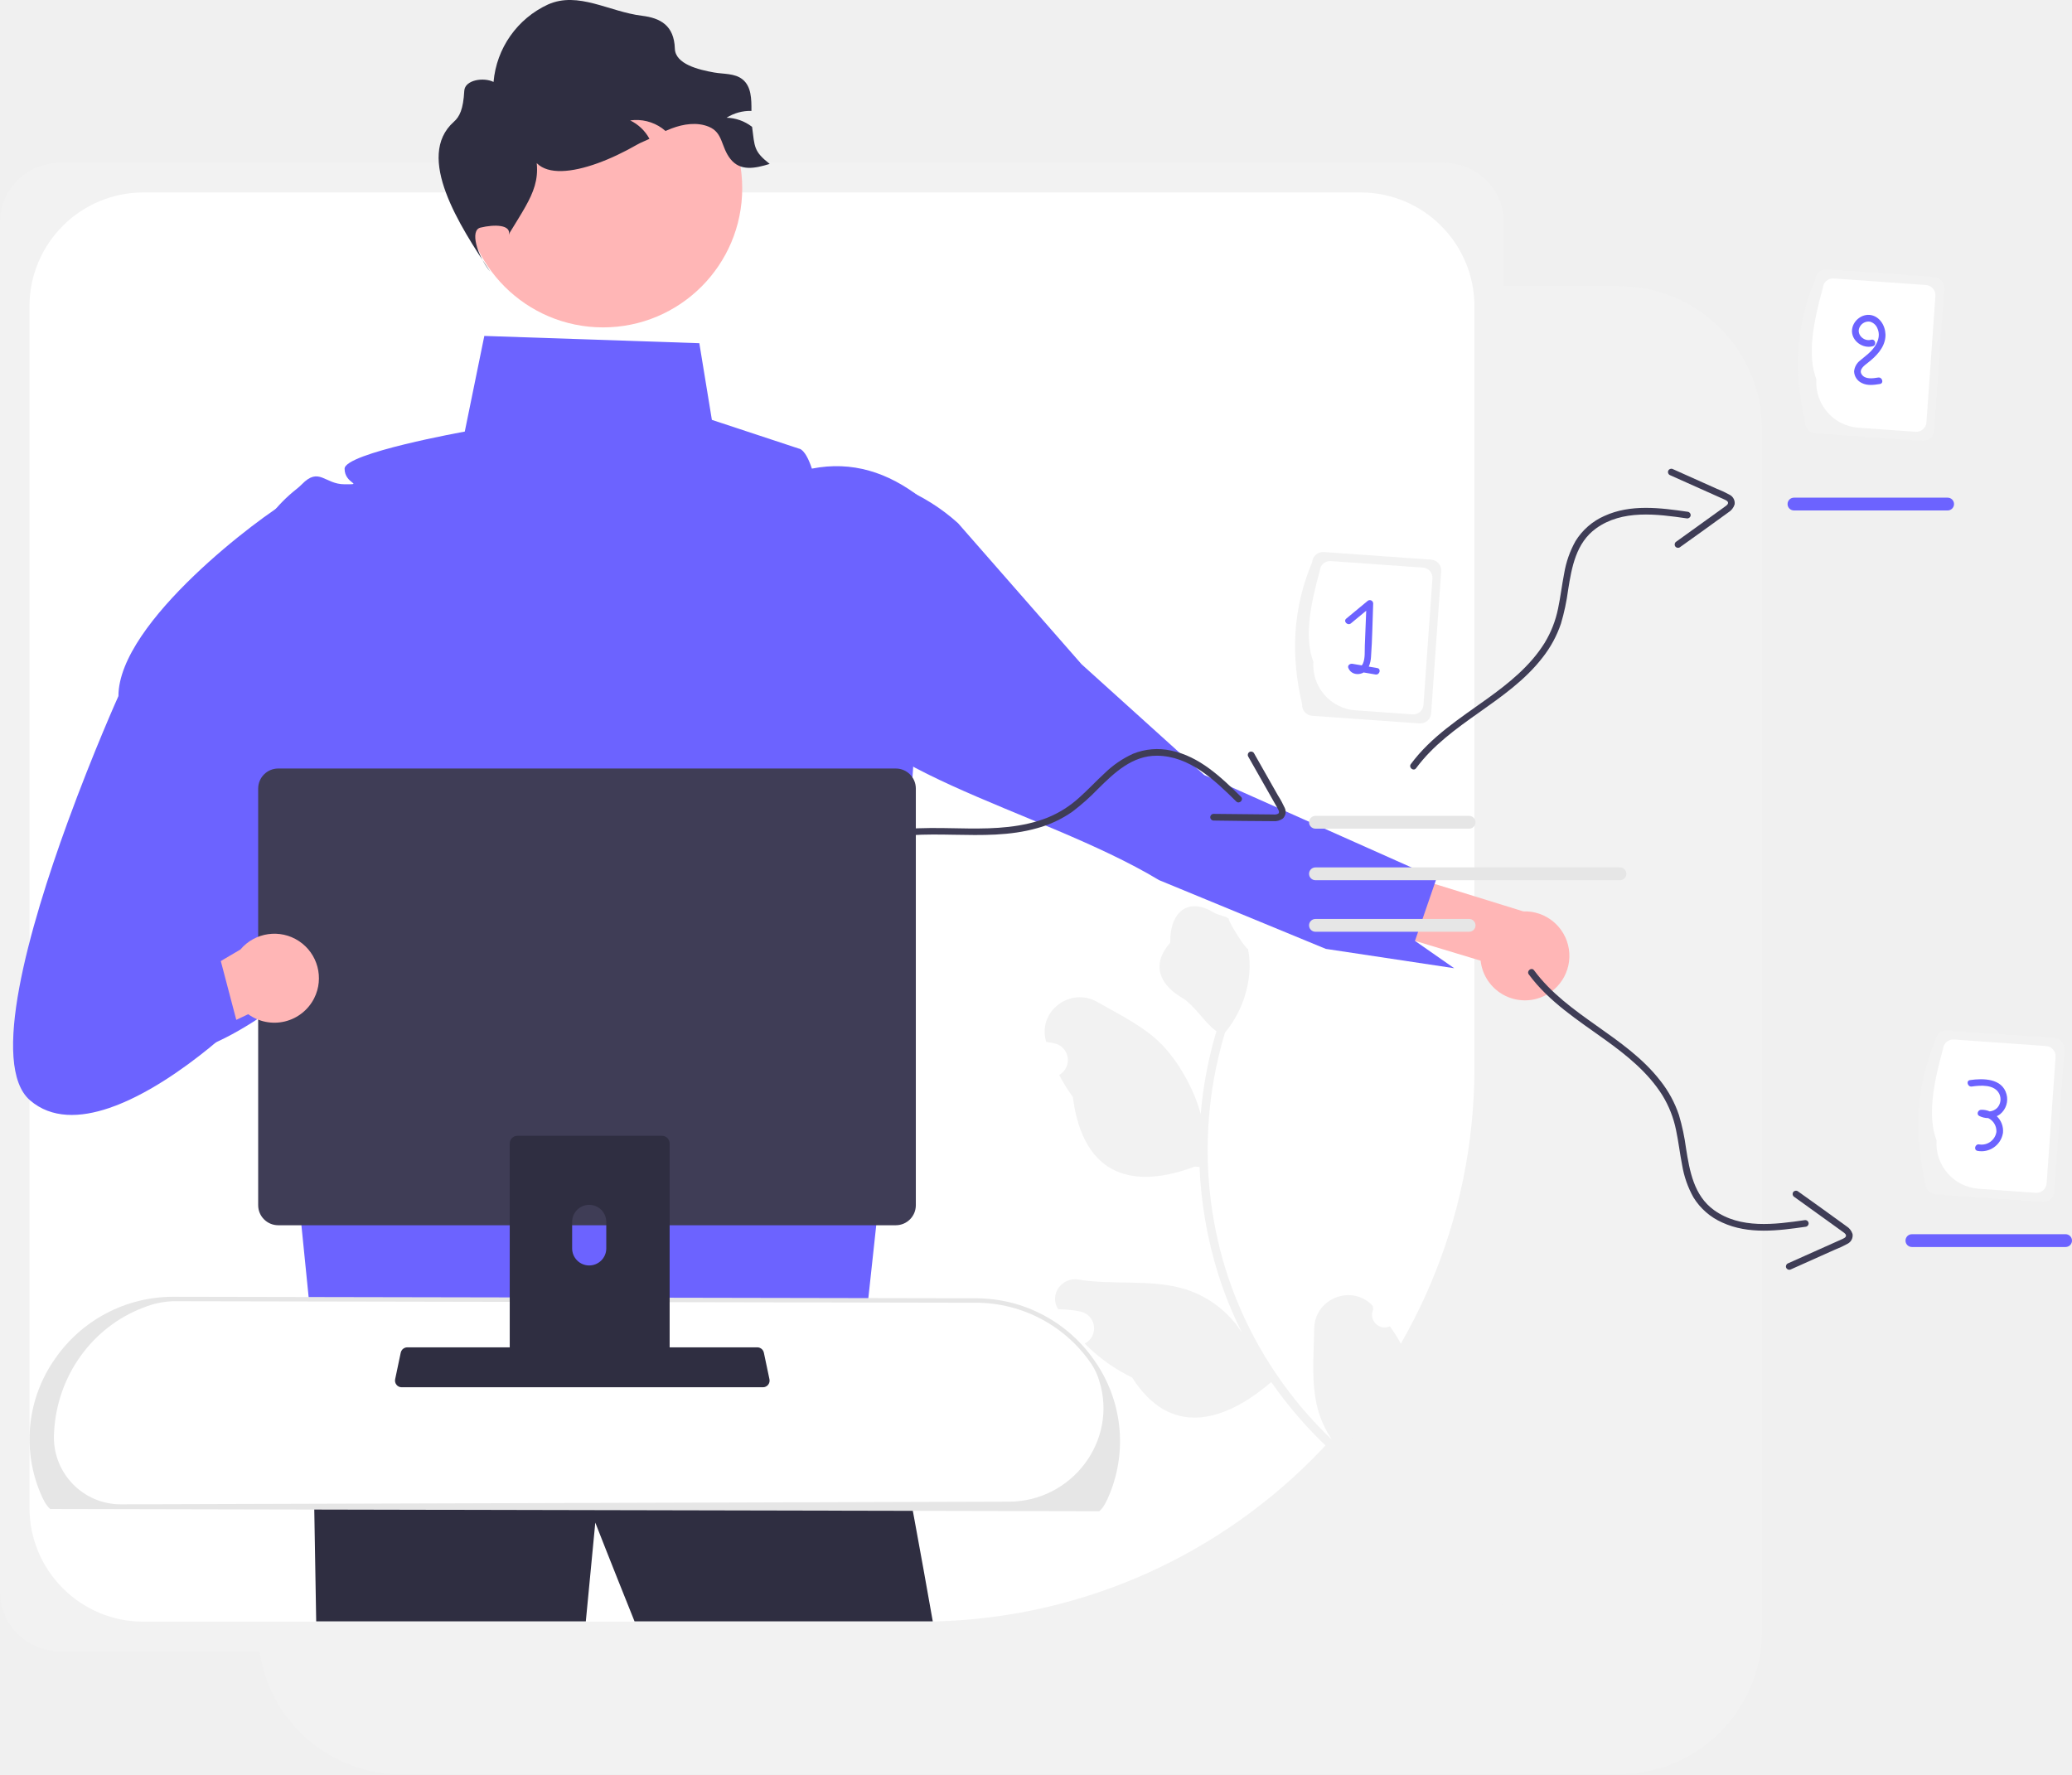
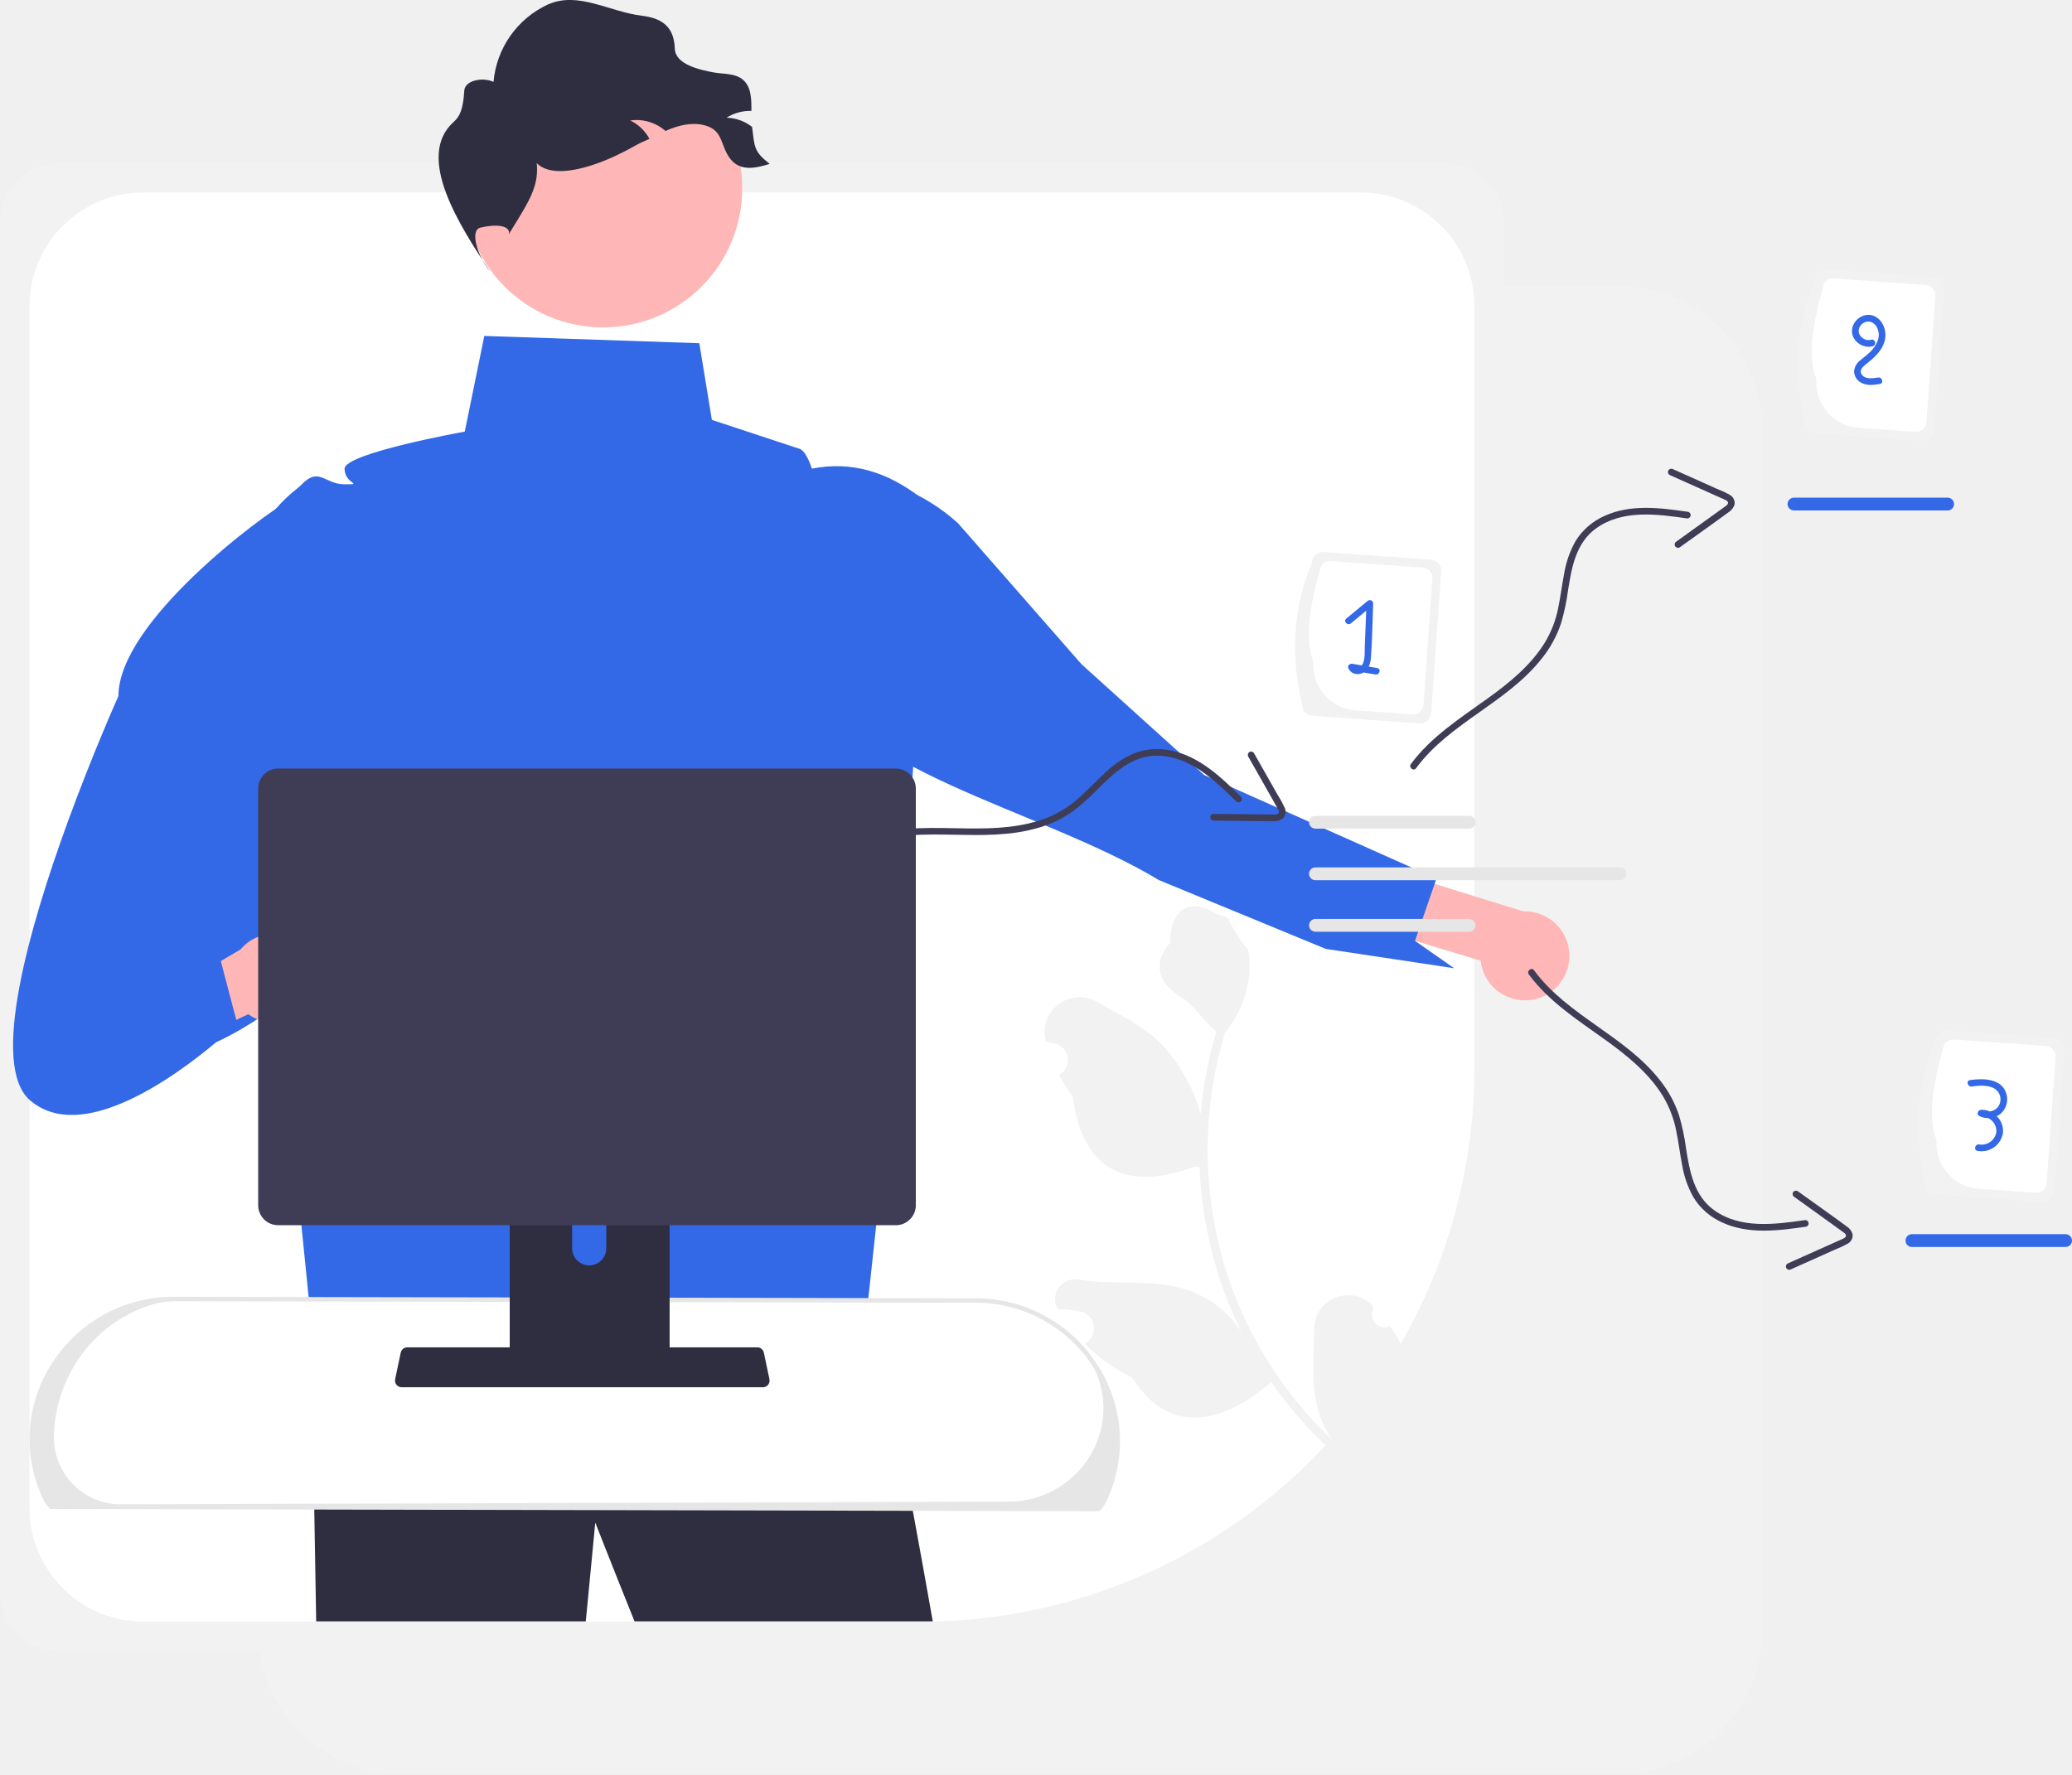
- <svg xmlns="http://www.w3.org/2000/svg" data-name="Layer 1" width="930.986" height="797.335" viewBox="0 0 930.986 797.335">
-   <path d="M861.776,179.892h-63.256v539.294A64.432,64.432,0,0,1,734.088,783.619H250.469v.617a64.432,64.432,0,0,0,64.432,64.432h546.875a64.432,64.432,0,0,0,64.432-64.432V244.325A64.432,64.432,0,0,0,861.776,179.892Z" transform="translate(-134.5071 -51.33254)" fill="#f2f2f2" />
-   <rect y="73.237" width="675.74" height="668.775" rx="26.744" fill="#f2f2f2" />
-   <path d="M198.94,137.82A51.182,51.182,0,0,0,147.758,189.002V728.913a51.182,51.182,0,0,0,51.182,51.182H547.969c137.534,0,249.027-111.493,249.027-249.027V189.002a51.182,51.182,0,0,0-51.182-51.182Z" transform="translate(-134.5071 -51.33254)" fill="#fff" />
-   <path d="M825.034,500.156a20.028,20.028,0,0,1-25.256-17.105L704.214,454.191l1.484-28.396L818.951,460.903a20,20,0,0,1,6.083,39.253Z" transform="translate(-134.5071 -51.33254)" fill="#ffb6b6" />
-   <path d="M503.287,353.679c-9.676-8.075,4.493-48.099.672-59.7q-.343-1.053-.652-2.113a6.776,6.776,0,0,1,.274-4.532l35.918-16.895a87.253,87.253,0,0,1,25.485,16.022l55.487,63.374,55.124,49.786,24.188,10.783,80.151,35.749-.831,2.396-.007.007-8.81,25.587-0.0.014,17.624,12.286-57.699-8.692-38.16-15.741L655.307,446.857C601.055,414.207,511.795,397.284,503.287,353.679Z" transform="translate(-134.5071 -51.33254)" fill="#6c63ff" />
-   <path d="M759.017,647.369a5.675,5.675,0,0,1-7.476-7.6c-.079-.581-.135-.998-.214-1.58q-.14-.144-.281-.287c-9.484-9.62-25.887-2.953-26.054,10.554-.148,11.989-1.456,24.462,1.562,35.866A45.082,45.082,0,0,0,733.056,698.42a180.744,180.744,0,0,1-43.188-63.565,174.451,174.451,0,0,1-6.235-18.468q-2.124-7.709-3.561-15.572a182.839,182.839,0,0,1,4.829-85.419,48.659,48.659,0,0,0,10.974-27.017,37.117,37.117,0,0,0-.64-10.671c-.866.486-8.982-12.426-8.634-13.557-2.049-1.423-4.716-1.47-6.864-2.8-10.684-6.611-19.564-1.15-19.432,13.599-8.485,9.63-5.02,18.574,4.938,24.521,6.335,3.783,9.859,10.925,15.84,15.297-.183.63-.386,1.251-.569,1.881a184.019,184.019,0,0,0-6.509,35.39c-3.017-11.63-10.45-24.12-17.457-31.283-7.981-8.163-18.89-13.359-28.98-19.137-12.119-6.941-26.838,4.107-23.091,17.56q.054.195.11.39,1.83.244,3.638.616a7.697,7.697,0,0,1,2.33,14.157l-.137.081a76.587,76.587,0,0,0,6.134,9.878c4.725,36.672,28.125,41.34,54.83,31.269.705.065,1.395.137,2.094.188a187.83,187.83,0,0,0,8.315,47.927,178.15,178.15,0,0,0,10.82,26.652l-.171-.297a47.075,47.075,0,0,0-25.029-19.253c-15.258-4.829-32.868-1.802-48.29-4.419-7.424-1.26-13.173,6.517-9.363,13.011q.091.156.183.311a51.712,51.712,0,0,1,6.421.437q1.83.244,3.638.616A7.697,7.697,0,0,1,622.331,654.901l-.137.081c-.099.057-.183.108-.282.165a76.654,76.654,0,0,0,21.301,15.249c16.998,26.854,41.176,20.359,62.473,2.019l.015-.006A187.772,187.772,0,0,0,731.109,701.897l41.827-16.763c-.036-.525-.094-1.059-.145-1.578a51.201,51.201,0,0,1-11.85,3.949c1.577-5.052,3.142-10.133,4.72-15.185a2.804,2.804,0,0,0,.105-.303c.793-2.58,1.607-5.151,2.4-7.73l-0-.003a74.995,74.995,0,0,0-9.146-16.916Z" transform="translate(-134.5071 -51.33254)" fill="#f2f2f2" />
-   <path d="M529.118,684.179l-.48-.6C527.258,674.699,529.118,684.179,529.118,684.179Z" transform="translate(-134.5071 -51.33254)" fill="#2f2e41" />
-   <path d="M553.618,779.969H419.62c-10.411-25.88-17.637-44.39-17.637-44.39s-1.755,18.13-4.259,44.39H276.581c-1.134-71.36-2.721-144.63-3.244-167.9l232.525,5.18,23.128,29.33c.079.49.158,1.03.256,1.64C530.184,654.179,542.773,718.149,553.618,779.969Z" transform="translate(-134.5071 -51.33254)" fill="#2f2e41" />
-   <path d="M551.587,278.075l-.022-.042a6.776,6.776,0,0,0-3.367-3.045c-14.712-11.415-30.821-16.619-48.899-13.06-2.96-8.96-5.72-8.96-5.72-8.96l-39.21-12.95-5.64-34.45-96.61-3.27-8.78,42.99s-54,9.68-54,16.68,9,7,0,7-11.41-8-19.2,0a25.425,25.425,0,0,1-2.11,1.9c-.09.08-.19.15-.28.23a66.713,66.713,0,0,0-25.15,58.95l16.61,165.23,17.73,176.31,242.64,10.1,16.25-150.03,16.529-249.623A6.834,6.834,0,0,0,551.587,278.075Z" transform="translate(-134.5071 -51.33254)" fill="#6c63ff" />
-   <path d="M153.275,721.164c1.385,3.485,2.783,6.039,4.194,7.302l470.58,1c1.41-1.263,2.808-3.816,4.194-7.302,16.459-41.407-14.59-86.307-59.148-86.392L212.448,635.088C167.95,635.003,136.839,679.814,153.275,721.164Z" transform="translate(-134.5071 -51.33254)" fill="#fff" />
-   <path d="M628.431,730.466l-.383-.001-470.961-1.001-.284-.254c-1.467-1.313-2.924-3.824-4.456-7.677h0a62.609,62.609,0,0,1,6.596-59.154,64.504,64.504,0,0,1,53.383-28.291h.124l360.648.685a64.75,64.75,0,0,1,53.523,28.494,62.848,62.848,0,0,1,6.552,59.267c-1.532,3.853-2.99,6.363-4.456,7.677Zm-439.521-3.094,399.013-1.209c28.165-.085,48.883-27.273,40.537-54.173a28.739,28.739,0,0,0-3.496-7.601A62.753,62.753,0,0,0,573.093,636.773l-360.648-.685h-.12a38.664,38.664,0,0,0-13.337,2.851c-23.296,8.815-38.873,30.974-40.169,55.847q-.025.475-.049.951a30.086,30.086,0,0,0,28.497,31.595q.821.042,1.642.04Z" transform="translate(-134.5071 -51.33254)" fill="#e6e6e6" />
-   <path d="M719.568,367.792c-5.154-21.646-4.294-42.966,4.531-63.854a4.892,4.892,0,0,1,5.221-4.529l48.224,3.422a4.892,4.892,0,0,1,4.529,5.221l-4.531,63.854a4.892,4.892,0,0,1-5.221,4.529l-48.224-3.422A4.892,4.892,0,0,1,719.568,367.792Z" transform="translate(-134.5071 -51.33254)" fill="#f2f2f2" />
-   <path d="M724.636,348.768c-4.125-10.667-1.487-25.337,2.913-41.051a4.582,4.582,0,0,1,4.889-4.241l41.444,2.941a4.582,4.582,0,0,1,4.242,4.889L774.092,368.127a4.582,4.582,0,0,1-4.889,4.241l-25.674-1.822A20.41,20.41,0,0,1,724.636,348.768Z" transform="translate(-134.5071 -51.33254)" fill="#fff" />
-   <path d="M753.329,351.552q-1.899-.326-3.798-.653a12.753,12.753,0,0,0,.994-4.338c.599-7.992.66-16.06.979-24.068a1.519,1.519,0,0,0-2.561-1.061q-4.769,3.95-9.538,7.9c-1.488,1.233.644,3.345,2.121,2.121q3.423-2.835,6.846-5.67-.314,7.871-.628,15.741c-.1,2.518.206,5.576-.825,7.944a3.827,3.827,0,0,1-.547.887q-2.102-.361-4.205-.722c-1.008-.173-2.289.668-1.845,1.845.965,2.559,3.809,3.368,6.247,2.381a5.076,5.076,0,0,0,.622-.333l5.339.917C754.42,354.769,755.231,351.879,753.329,351.552Z" transform="translate(-134.5071 -51.33254)" fill="#6c63ff" />
-   <path d="M999.568,582.792c-5.154-21.646-4.294-42.966,4.531-63.854a4.892,4.892,0,0,1,5.221-4.529l48.224,3.422a4.892,4.892,0,0,1,4.529,5.221l-4.531,63.854a4.892,4.892,0,0,1-5.221,4.529l-48.224-3.422A4.892,4.892,0,0,1,999.568,582.792Z" transform="translate(-134.5071 -51.33254)" fill="#f2f2f2" />
-   <path d="M1004.636,563.768c-4.125-10.667-1.487-25.337,2.913-41.051a4.582,4.582,0,0,1,4.889-4.241l41.444,2.941a4.582,4.582,0,0,1,4.242,4.889L1054.092,583.127a4.582,4.582,0,0,1-4.889,4.241l-25.674-1.822A20.41,20.41,0,0,1,1004.636,563.768Z" transform="translate(-134.5071 -51.33254)" fill="#fff" />
-   <path d="M1031.691,552.935a8.447,8.447,0,0,0,1.555-.943,8.607,8.607,0,0,0,2.815-8.952c-1.945-7.144-10.49-7.188-16.39-6.328-1.903.277-1.094,3.168.798,2.893,3.976-.579,10.218-1.048,12.354,3.295a5.706,5.706,0,0,1-.913,6.285,5.554,5.554,0,0,1-3.376,1.605,8.923,8.923,0,0,0-3.928-.733c-1.39.066-2.165,2.087-.757,2.795a9.012,9.012,0,0,0,4.01.945,6.5,6.5,0,0,1,3.667,6.198,6.723,6.723,0,0,1-7.655,5.639l-.037-.006c-1.885-.379-2.692,2.512-.798,2.893a9.75,9.75,0,0,0,11.387-7.776q.039-.206.069-.414A9.111,9.111,0,0,0,1031.691,552.935Z" transform="translate(-134.5071 -51.33254)" fill="#6c63ff" />
-   <path d="M945.568,240.792c-5.154-21.646-4.294-42.966,4.531-63.854a4.892,4.892,0,0,1,5.221-4.529l48.224,3.422a4.892,4.892,0,0,1,4.529,5.221l-4.531,63.854a4.892,4.892,0,0,1-5.221,4.529L950.097,246.013A4.892,4.892,0,0,1,945.568,240.792Z" transform="translate(-134.5071 -51.33254)" fill="#f2f2f2" />
-   <path d="M950.636,221.768c-4.125-10.667-1.487-25.337,2.913-41.051A4.582,4.582,0,0,1,958.438,176.476l41.444,2.941a4.582,4.582,0,0,1,4.242,4.889l-4.032,56.821a4.582,4.582,0,0,1-4.889,4.241l-25.674-1.822A20.41,20.41,0,0,1,950.636,221.768Z" transform="translate(-134.5071 -51.33254)" fill="#fff" />
-   <path d="M976.122,193.174c-4.248-1.474-8.973,1.885-9.455,6.242-.546,4.937,4.764,8.835,9.362,7.493,1.85-.54,1.063-3.436-.797-2.893-3.37.984-6.965-2.655-5.028-5.909a4.431,4.431,0,0,1,4.527-2.215,5.018,5.018,0,0,1,3.344,3.035c1.653,3.726-.312,7.51-2.916,10.218-1.485,1.545-3.228,2.745-4.829,4.153a6.983,6.983,0,0,0-2.746,4.954,5.997,5.997,0,0,0,3.412,5.182c2.558,1.315,5.467.897,8.188.459,1.901-.306,1.094-3.197-.798-2.893-2.38.383-5.943.963-7.451-1.518-1.291-2.125,1.369-3.991,2.819-5.121,3.643-2.841,7.328-6.51,7.875-11.34C982.077,199.064,980.066,194.543,976.122,193.174Z" transform="translate(-134.5071 -51.33254)" fill="#6c63ff" />
-   <path d="M244.303,485.463l23.76,10.7c-11.17,9.06-28.18,21.25-44.84,26.89l-26.47-18.05c-9.86-38.02-3.82-77.2,8.03-110.33a249.437,249.437,0,0,1,25.94-52.36,66.724,66.724,0,0,1,25.15-58.95c.1-.08.19-.15.28-.23a87.297,87.297,0,0,1,29.92,60.63l.53,8.76,1.06,17.26,2.69,44.08-31.9,49.6Z" transform="translate(-134.5071 -51.33254)" fill="#6c63ff" />
-   <path d="M312.659,673.646a2.948,2.948,0,0,0,2.32,1.11h162.34a2.987,2.987,0,0,0,2.92-3.6l-2.52-11.97a2.993,2.993,0,0,0-1.86-2.17,2.894,2.894,0,0,0-1.06-.2h-157.31a2.894,2.894,0,0,0-1.06.2,2.992,2.992,0,0,0-1.86,2.17l-2.52,11.97A2.985,2.985,0,0,0,312.659,673.646Z" transform="translate(-134.5071 -51.33254)" fill="#2f2e41" />
-   <path d="M250.509,405.686v187.26a9.007,9.007,0,0,0,9,9h277.5a9.007,9.007,0,0,0,9-9v-187.26a9.011,9.011,0,0,0-9-8.99h-277.5A9.012,9.012,0,0,0,250.509,405.686Z" transform="translate(-134.5071 -51.33254)" fill="#3f3d56" />
-   <path d="M363.539,565.206v102.56h71.85v-102.56a3.448,3.448,0,0,0-2.43-3.3,3.176,3.176,0,0,0-1.03-.16h-64.92a3.463,3.463,0,0,0-3.47,3.456v.003Zm28.04,35.24a7.67,7.67,0,0,1,15.34,0v11.9a7.67,7.67,0,0,1-15.34,0Z" transform="translate(-134.5071 -51.33254)" fill="#2f2e41" />
-   <circle cx="270.966" cy="84.6" r="62.527" fill="#ffb6b6" />
-   <path d="M480.338,124.994c-6.741,2.093-13.24,3.327-17.624-2.203s-3.238-11.852-9.759-14.518c-5.265-2.159-11.345-1.234-16.654.771-.947.352-1.873.749-2.776,1.145-.507-.441-1.013-.859-1.564-1.256a19.867,19.867,0,0,0-14.297-3.481,19.494,19.494,0,0,1,8.658,8.261c-1.806.903-3.747,1.578-5.485,2.577-23.879,13.729-50.434,19.258-48.267-3.657,7.226,19.034,1.608,25.819-8.988,43.2l-.419,1.013c1.057-4.56-6.377-4.776-12.799-3.216-4.743,1.152-1.674,12.21,4.406,19.827-13.592-20.466-33.95-51.712-16.346-67.389,2.596-2.312,4.226-5.574,4.692-13.923.277-4.95,8.702-6.19,13.152-3.987a42.354,42.354,0,0,1,24.453-34.807c13.614-6.058,27.46,3.261,42.253,5.067,8.208,1.002,14.432,4.308,14.76,14.782.218,6.975,10.729,9.473,17.602,10.706,4.362.771,9.274.308,12.755,3.062,4.031,3.194,4.075,8.812,4.053,14.209a19.845,19.845,0,0,0-11.169,3.062,19.418,19.418,0,0,1,11.279,3.965,1.209,1.209,0,0,1,.176.132C473.619,117.416,473.134,119.333,480.338,124.994Z" transform="translate(-134.5071 -51.33254)" fill="#2f2e41" />
-   <path d="M525.433,429.873c24.432-7.592,50.588.618,75.154-6.39a50.944,50.944,0,0,0,15.789-7.415,98.114,98.114,0,0,0,11.492-10.227c7.39-7.309,15.415-14.984,26.518-14.899,14.62.111,25.846,10.972,35.592,20.562,1.377,1.355,3.5-.764,2.121-2.121-8.955-8.812-18.63-18.108-31.376-20.739a28.955,28.955,0,0,0-17.116,1.422,44.685,44.685,0,0,0-12.719,8.697c-3.925,3.6-7.546,7.519-11.524,11.062a47.972,47.972,0,0,1-14.136,8.922c-11.262,4.484-23.615,5.025-35.593,4.895-15.036-.164-30.431-1.188-44.998,3.339-1.838.571-1.053,3.468.798,2.893Z" transform="translate(-134.5071 -51.33254)" fill="#3f3d56" />
-   <path d="M695.335,391.285,702.845,404.525l3.634,6.406c.646,1.138,1.309,2.269,1.938,3.417.386.705,1.23,1.977.424,2.645a3.913,3.913,0,0,1-2.283.356c-1.324.003-2.649-.027-3.972-.04l-7.448-.075-15.393-.156a1.501,1.501,0,0,0,0,3c8.936.091,17.878.279,26.814.272a6.412,6.412,0,0,0,4.385-1.2,4.172,4.172,0,0,0,.795-4.809,45.679,45.679,0,0,0-3.033-5.564l-3.271-5.766-7.511-13.24a1.501,1.501,0,0,0-2.59,1.514Z" transform="translate(-134.5071 -51.33254)" fill="#3f3d56" />
-   <path d="M794.604,423.727h-69.031a2.876,2.876,0,1,1-.017-5.753q.009,0,.017,0h69.031a2.876,2.876,0,1,1,.017,5.753Q794.613,423.727,794.604,423.727Z" transform="translate(-134.5071 -51.33254)" fill="#e6e6e6" />
-   <path d="M794.604,470.055h-69.031a2.876,2.876,0,1,1-.017-5.753q.009,0,.017,0h69.031a2.876,2.876,0,1,1,.017,5.753Q794.613,470.055,794.604,470.055Z" transform="translate(-134.5071 -51.33254)" fill="#e6e6e6" />
-   <path d="M862.369,446.891h-136.796a2.876,2.876,0,1,1-.017-5.753q.009,0,.017,0h136.796a2.876,2.876,0,1,1,.017,5.753Q862.378,446.891,862.369,446.891Z" transform="translate(-134.5071 -51.33254)" fill="#e6e6e6" />
-   <path d="M770.782,396.562c15.187-20.589,41.124-29.467,56.766-49.665a50.945,50.945,0,0,0,8.328-15.327,98.125,98.125,0,0,0,3.201-15.047c1.625-10.266,3.544-21.203,12.54-27.712,11.846-8.57,27.323-6.47,40.855-4.516a1.501,1.501,0,0,0,.453-2.966c-12.434-1.795-25.736-3.555-37.564,1.876A28.954,28.954,0,0,0,842.412,294.491a44.684,44.684,0,0,0-5.096,14.541c-1.03,5.225-1.625,10.528-2.732,15.739a47.973,47.973,0,0,1-6.104,15.562c-6.417,10.284-16.05,18.037-25.778,25.027-12.212,8.775-25.221,17.069-34.277,29.344-1.142,1.549,1.206,3.418,2.356,1.858Z" transform="translate(-134.5071 -51.33254)" fill="#3f3d56" />
-   <path d="M884.812,264.833l13.894,6.218,6.723,3.009c1.195.535,2.399,1.052,3.585,1.605.729.339,2.162.864,1.909,1.88-.173.692-1.099,1.249-1.628,1.639-1.065.786-2.15,1.547-3.224,2.321l-6.046,4.351-12.495,8.992a1.501,1.501,0,0,0,1.777,2.417c7.253-5.22,14.569-10.365,21.765-15.664a6.412,6.412,0,0,0,2.823-3.564A4.172,4.172,0,0,0,911.686,273.691a45.683,45.683,0,0,0-5.74-2.686l-6.05-2.708-13.894-6.218a1.501,1.501,0,0,0-1.19,2.754Z" transform="translate(-134.5071 -51.33254)" fill="#3f3d56" />
-   <path d="M1009.604,280.727h-69.031a2.876,2.876,0,1,1-.017-5.753q.009,0,.017,0h69.031a2.876,2.876,0,1,1,.017,5.753Q1009.613,280.727,1009.604,280.727Z" transform="translate(-134.5071 -51.33254)" fill="#6c63ff" />
-   <path d="M823.782,487.375c15.187,20.589,41.124,29.467,56.766,49.665a50.944,50.944,0,0,1,8.328,15.327,98.125,98.125,0,0,1,3.201,15.047c1.625,10.266,3.544,21.203,12.54,27.712,11.846,8.57,27.323,6.47,40.855,4.516a1.501,1.501,0,0,1,.453,2.966c-12.434,1.795-25.736,3.555-37.564-1.876a28.954,28.954,0,0,1-12.948-11.284,44.684,44.684,0,0,1-5.096-14.541c-1.03-5.225-1.625-10.528-2.732-15.739a47.973,47.973,0,0,0-6.104-15.562c-6.417-10.284-16.05-18.037-25.778-25.027-12.212-8.775-25.221-17.069-34.277-29.344-1.142-1.549,1.206-3.418,2.356-1.858Z" transform="translate(-134.5071 -51.33254)" fill="#3f3d56" />
-   <path d="M937.812,619.104l13.894-6.218,6.723-3.009c1.195-.535,2.399-1.052,3.585-1.605.729-.339,2.162-.864,1.909-1.88-.173-.692-1.099-1.249-1.628-1.639-1.065-.786-2.15-1.547-3.224-2.321l-6.046-4.351L940.53,589.089a1.501,1.501,0,0,1,1.777-2.417c7.253,5.22,14.569,10.365,21.765,15.664a6.412,6.412,0,0,1,2.823,3.564,4.172,4.172,0,0,1-2.208,4.346,45.683,45.683,0,0,1-5.74,2.686l-6.05,2.708-13.894,6.218a1.501,1.501,0,0,1-1.19-2.754Z" transform="translate(-134.5071 -51.33254)" fill="#3f3d56" />
-   <path d="M1062.604,611.727h-69.031a2.876,2.876,0,0,1-.026-5.753c.009-0.0.017-0.0.026,0h69.031a2.876,2.876,0,0,1,.026,5.753C1062.621,611.727,1062.612,611.727,1062.604,611.727Z" transform="translate(-134.5071 -51.33254)" fill="#6c63ff" />
-   <path d="M275.674,499.923a20.028,20.028,0,0,1-29.645,7.185l-71.895,34.214-4.818-20.151L242.534,478.024a20,20,0,0,1,33.14,21.899Z" transform="translate(-134.5071 -51.33254)" fill="#ffb6b6" />
-   <path d="M247.97,396l-50.59,103.37,21.38-9.69,14.88-6.75,7.46,28.34s-4.94,4.8-12.73,11.11c-11.17,9.06-28.18,21.25-44.84,26.89-13.04,4.42-25.85,4.83-35.47-3.41-18.26-15.64-.41-77.75,16.84-125.04,11.55-31.67,22.82-56.68,22.82-56.68,0-33.4,64.819-81.427,76.849-87.997h0c6.87-3.74,8.77,1.707,8.77,1.707l-37.698,55.19,11.27,45.7,3.19,12.91Z" transform="translate(-134.5071 -51.33254)" fill="#6c63ff" />
+ <svg xmlns="http://www.w3.org/2000/svg" id="Layer_1" data-name="Layer 1" viewBox="0 0 930.99 797.33">
+   <defs>
+     <style>
+       .cls-1 {
+         fill: #f2f2f2;
+       }
+ 
+       .cls-2 {
+         fill: #e6e6e6;
+       }
+ 
+       .cls-3 {
+         fill: #fff;
+       }
+ 
+       .cls-4 {
+         fill: #ffb6b6;
+       }
+ 
+       .cls-5 {
+         fill: #3369e7;
+       }
+ 
+       .cls-6 {
+         fill: #3f3d56;
+       }
+ 
+       .cls-7 {
+         fill: #2f2e41;
+       }
+     </style>
+   </defs>
+   <path class="cls-1" d="M727.27,128.56h-63.26V667.85c0,35.58-28.85,64.43-64.43,64.43H115.96v.62c0,35.58,28.85,64.43,64.43,64.43H727.27c35.58,0,64.43-28.85,64.43-64.43h0V192.99c0-35.58-28.85-64.43-64.43-64.43Z" />
+   <rect class="cls-1" y="73.24" width="675.74" height="668.78" rx="26.74" ry="26.74" />
+   <path class="cls-3" d="M64.43,86.49c-28.27,0-51.18,22.91-51.18,51.18h0V677.58c0,28.27,22.91,51.18,51.18,51.18H413.46c137.53,0,249.03-111.49,249.03-249.03V137.67c0-28.27-22.91-51.18-51.18-51.18H64.43Z" />
+   <path class="cls-4" d="M690.53,448.82c-10.66,2.95-21.7-3.29-24.65-13.95-.29-1.03-.49-2.09-.61-3.15l-95.56-28.86,1.48-28.4,113.25,35.11c11.04-.39,20.31,8.24,20.7,19.28,.33,9.24-5.71,17.5-14.62,19.98h0Z" />
+   <path class="cls-5" d="M368.78,302.35c-9.68-8.08,4.49-48.1,.67-59.7-.23-.7-.45-1.41-.65-2.11-.43-1.5-.34-3.1,.27-4.53l35.92-16.89c9.36,3.82,17.98,9.25,25.48,16.02l55.49,63.37,55.12,49.79,24.19,10.78,80.15,35.75-.83,2.4h0s-8.81,25.59-8.81,25.59h0s17.62,12.3,17.62,12.3l-57.7-8.69-38.16-15.74-36.74-15.15c-54.25-32.65-143.51-49.57-152.02-93.18Z" />
+   <path class="cls-1" d="M624.51,596.04c-2.85,1.3-6.22,.04-7.52-2.81-.69-1.52-.68-3.27,.04-4.79-.08-.58-.14-1-.21-1.58-.09-.1-.19-.19-.28-.29-9.48-9.62-25.89-2.95-26.05,10.55-.15,11.99-1.46,24.46,1.56,35.87,1.34,5.04,3.54,9.81,6.5,14.1-18.79-17.85-33.51-39.53-43.19-63.57-2.42-6.03-4.5-12.2-6.24-18.47-1.42-5.14-2.6-10.33-3.56-15.57-5.17-28.45-3.51-57.73,4.83-85.42,6.33-7.67,10.16-17.1,10.97-27.02,.3-3.57,.09-7.16-.64-10.67-.87,.49-8.98-12.43-8.63-13.56-2.05-1.42-4.72-1.47-6.86-2.8-10.68-6.61-19.56-1.15-19.43,13.6-8.48,9.63-5.02,18.57,4.94,24.52,6.34,3.78,9.86,10.93,15.84,15.3-.18,.63-.39,1.25-.57,1.88-3.32,11.56-5.5,23.41-6.51,35.39-3.02-11.63-10.45-24.12-17.46-31.28-7.98-8.16-18.89-13.36-28.98-19.14-12.12-6.94-26.84,4.11-23.09,17.56,.04,.13,.07,.26,.11,.39,1.22,.16,2.43,.37,3.64,.62,4.16,.88,6.82,4.96,5.94,9.12-.45,2.11-1.76,3.94-3.61,5.04l-.14,.08c1.79,3.44,3.84,6.75,6.13,9.88,4.72,36.67,28.12,41.34,54.83,31.27,.7,.07,1.39,.14,2.09,.19,.68,16.27,3.48,32.38,8.32,47.93,2.88,9.16,6.5,18.07,10.82,26.65l-.17-.3c-5.88-9.11-14.72-15.91-25.03-19.25-15.26-4.83-32.87-1.8-48.29-4.42-7.42-1.26-13.17,6.52-9.36,13.01,.06,.1,.12,.21,.18,.31,2.15,.01,4.29,.16,6.42,.44,1.22,.16,2.43,.37,3.64,.62,4.16,.88,6.82,4.96,5.94,9.12-.45,2.11-1.76,3.94-3.61,5.04l-.14,.08c-.1,.06-.18,.11-.28,.17,6.17,6.27,13.38,11.43,21.3,15.25,17,26.85,41.18,20.36,62.47,2.02h.02c7.42,10.68,15.94,20.56,25.41,29.48l41.83-16.76c-.04-.52-.09-1.06-.14-1.58-3.77,1.79-7.75,3.12-11.85,3.95,1.58-5.05,3.14-10.13,4.72-15.18,.04-.1,.08-.2,.1-.3,.79-2.58,1.61-5.15,2.4-7.73h0c-2.31-6.01-5.38-11.7-9.15-16.92h0Z" />
+   <path class="cls-7" d="M394.61,632.85l-.48-.6c-1.38-8.88,.48,.6,.48,.6Z" />
+   <path class="cls-7" d="M419.11,728.64h-134c-10.41-25.88-17.64-44.39-17.64-44.39,0,0-1.75,18.13-4.26,44.39h-121.14c-1.13-71.36-2.72-144.63-3.24-167.9l232.52,5.18,23.13,29.33c.08,.49,.16,1.03,.26,1.64,.94,5.96,13.53,69.93,24.37,131.75Z" />
+   <path class="cls-5" d="M417.08,226.74l-.02-.04c-.74-1.37-1.93-2.45-3.37-3.04-14.71-11.42-30.82-16.62-48.9-13.06-2.96-8.96-5.72-8.96-5.72-8.96l-39.21-12.95-5.64-34.45-96.61-3.27-8.78,42.99s-54,9.68-54,16.68,9,7,0,7-11.41-8-19.2,0c-.67,.67-1.37,1.31-2.11,1.9-.09,.08-.19,.15-.28,.23-17.89,14.07-27.37,36.3-25.15,58.95l16.61,165.23,17.73,176.31,242.64,10.1,16.25-150.03,16.53-249.62c.15-1.37-.12-2.75-.77-3.96Z" />
+   <path class="cls-3" d="M18.77,669.83c1.39,3.49,2.78,6.04,4.19,7.3l470.58,1c1.41-1.26,2.81-3.82,4.19-7.3,16.46-41.41-14.59-86.31-59.15-86.39l-360.65-.68c-44.5-.08-75.61,44.73-59.17,86.08Z" />
+   <path class="cls-2" d="M493.92,679.13h-.38s-470.96-1-470.96-1l-.28-.25c-1.47-1.31-2.92-3.82-4.46-7.68h0c-7.91-19.57-5.43-41.81,6.6-59.15,12.01-17.7,32-28.29,53.38-28.29h.12l360.65,.68c21.46,.04,41.51,10.71,53.52,28.49,12.01,17.4,14.47,39.67,6.55,59.27-1.53,3.85-2.99,6.36-4.46,7.68l-.29,.26Zm-439.52-3.09l399.01-1.21c28.16-.09,48.88-27.27,40.54-54.17-.79-2.69-1.97-5.25-3.5-7.6-11.65-17.23-31.07-27.57-51.87-27.62l-360.65-.68h-.12c-4.58,.15-9.1,1.12-13.34,2.85-23.3,8.81-38.87,30.97-40.17,55.85-.02,.32-.03,.63-.05,.95-.86,16.59,11.9,30.74,28.5,31.59h0c.55,.03,1.09,.04,1.64,.04h0Z" />
+   <path class="cls-1" d="M585.06,316.46c-5.15-21.65-4.29-42.97,4.53-63.85,.19-2.69,2.53-4.72,5.22-4.53l48.22,3.42c2.69,.19,4.72,2.53,4.53,5.22l-4.53,63.85c-.19,2.69-2.53,4.72-5.22,4.53l-48.22-3.42c-2.69-.19-4.72-2.53-4.53-5.22Z" />
+   <path class="cls-3" d="M590.13,297.44c-4.12-10.67-1.49-25.34,2.91-41.05,.18-2.52,2.37-4.42,4.89-4.24l41.44,2.94c2.52,.18,4.42,2.37,4.24,4.89l-4.03,56.82c-.18,2.52-2.37,4.42-4.89,4.24l-25.67-1.82c-11.22-.81-19.68-10.55-18.89-21.78Z" />
+   <path class="cls-5" d="M618.82,300.22c-1.27-.22-2.53-.44-3.8-.65,.58-1.38,.92-2.84,.99-4.34,.6-7.99,.66-16.06,.98-24.07-.02-.84-.72-1.5-1.56-1.47-.37,.01-.73,.16-1,.41-3.18,2.63-6.36,5.27-9.54,7.9-1.49,1.23,.64,3.34,2.12,2.12,2.28-1.89,4.56-3.78,6.85-5.67-.21,5.25-.42,10.49-.63,15.74-.1,2.52,.21,5.58-.83,7.94-.14,.32-.33,.62-.55,.89-1.4-.24-2.8-.48-4.2-.72-1.01-.17-2.29,.67-1.85,1.85,.96,2.56,3.81,3.37,6.25,2.38,.21-.1,.42-.21,.62-.33l5.34,.92c1.89,.32,2.7-2.57,.8-2.89Z" />
+   <path class="cls-1" d="M865.06,531.46c-5.15-21.65-4.29-42.97,4.53-63.85,.19-2.69,2.53-4.72,5.22-4.53l48.22,3.42c2.69,.19,4.72,2.53,4.53,5.22l-4.53,63.85c-.19,2.69-2.53,4.72-5.22,4.53l-48.22-3.42c-2.69-.19-4.72-2.53-4.53-5.22Z" />
+   <path class="cls-3" d="M870.13,512.44c-4.12-10.67-1.49-25.34,2.91-41.05,.18-2.52,2.37-4.42,4.89-4.24l41.44,2.94c2.52,.18,4.42,2.37,4.24,4.89l-4.03,56.82c-.18,2.52-2.37,4.42-4.89,4.24l-25.67-1.82c-11.22-.81-19.68-10.55-18.89-21.78Z" />
+   <path class="cls-5" d="M897.18,501.6c.55-.26,1.07-.57,1.56-.94,2.63-2.17,3.73-5.67,2.81-8.95-1.94-7.14-10.49-7.19-16.39-6.33-1.9,.28-1.09,3.17,.8,2.89,3.98-.58,10.22-1.05,12.35,3.3,1,2.09,.64,4.57-.91,6.28-.91,.91-2.1,1.48-3.38,1.61-1.24-.54-2.58-.79-3.93-.73-1.39,.07-2.16,2.09-.76,2.8,1.25,.62,2.62,.94,4.01,.95,2.36,1.14,3.81,3.58,3.67,6.2-.56,3.67-3.98,6.2-7.65,5.64h-.04c-1.89-.38-2.69,2.51-.8,2.89,5.29,1,10.39-2.48,11.39-7.78,.03-.14,.05-.28,.07-.41,.24-2.76-.79-5.49-2.8-7.4Z" />
+   <path class="cls-1" d="M811.06,189.46c-5.15-21.65-4.29-42.97,4.53-63.85,.19-2.69,2.53-4.72,5.22-4.53l48.22,3.42c2.69,.19,4.72,2.53,4.53,5.22l-4.53,63.85c-.19,2.69-2.53,4.72-5.22,4.53l-48.22-3.42c-2.69-.19-4.72-2.53-4.53-5.22Z" />
+   <path class="cls-3" d="M816.13,170.44c-4.12-10.67-1.49-25.34,2.91-41.05,.18-2.52,2.37-4.42,4.89-4.24l41.44,2.94c2.52,.18,4.42,2.37,4.24,4.89l-4.03,56.82c-.18,2.52-2.37,4.42-4.89,4.24l-25.67-1.82c-11.22-.81-19.68-10.55-18.89-21.78Z" />
+   <path class="cls-5" d="M841.61,141.84c-4.25-1.47-8.97,1.89-9.45,6.24-.55,4.94,4.76,8.84,9.36,7.49,1.85-.54,1.06-3.44-.8-2.89-3.37,.98-6.97-2.66-5.03-5.91,.9-1.61,2.7-2.49,4.53-2.21,1.53,.42,2.77,1.55,3.34,3.03,1.65,3.73-.31,7.51-2.92,10.22-1.49,1.54-3.23,2.75-4.83,4.15-1.57,1.19-2.57,2.99-2.75,4.95,.09,2.23,1.4,4.22,3.41,5.18,2.56,1.32,5.47,.9,8.19,.46,1.9-.31,1.09-3.2-.8-2.89-2.38,.38-5.94,.96-7.45-1.52-1.29-2.12,1.37-3.99,2.82-5.12,3.64-2.84,7.33-6.51,7.87-11.34,.45-3.96-1.56-8.48-5.51-9.85Z" />
+   <path class="cls-5" d="M109.8,434.13l23.76,10.7c-11.17,9.06-28.18,21.25-44.84,26.89l-26.47-18.05c-9.86-38.02-3.82-77.2,8.03-110.33,6.57-18.41,15.27-35.98,25.94-52.36-2.22-22.65,7.26-44.88,25.15-58.95,.1-.08,.19-.15,.28-.23,17.71,15.37,28.5,37.22,29.92,60.63l.53,8.76,1.06,17.26,2.69,44.08-31.9,49.6-14.15,22Z" />
+   <path class="cls-7" d="M178.15,622.31c.56,.71,1.42,1.11,2.32,1.11h162.34c1.65,0,2.99-1.34,2.98-2.99,0-.2-.02-.41-.06-.61l-2.52-11.97c-.21-.99-.91-1.81-1.86-2.17-.34-.13-.7-.2-1.06-.2H182.98c-.36,0-.72,.07-1.06,.2-.95,.36-1.65,1.18-1.86,2.17l-2.52,11.97c-.18,.88,.04,1.79,.61,2.49Z" />
+   <path class="cls-7" d="M229.03,513.87v102.56h71.85v-102.56c0-1.51-.98-2.85-2.43-3.3-.33-.11-.68-.16-1.03-.16h-64.92c-1.91,0-3.47,1.54-3.47,3.46h0s0,0,0,0Zm28.04,35.24c.04-4.24,3.51-7.64,7.74-7.6,4.18,.04,7.56,3.42,7.6,7.6v11.9c-.02,4.24-3.47,7.65-7.71,7.63-4.21-.02-7.61-3.43-7.63-7.63v-11.9Z" />
+   <circle class="cls-4" cx="270.97" cy="84.6" r="62.53" />
+   <path class="cls-7" d="M345.83,73.66c-6.74,2.09-13.24,3.33-17.62-2.2s-3.24-11.85-9.76-14.52c-5.27-2.16-11.35-1.23-16.65,.77-.95,.35-1.87,.75-2.78,1.15-.51-.44-1.01-.86-1.56-1.26-4.14-2.95-9.26-4.19-14.3-3.48,3.68,1.78,6.71,4.67,8.66,8.26-1.81,.9-3.75,1.58-5.49,2.58-23.88,13.73-50.43,19.26-48.27-3.66,7.23,19.03,1.61,25.82-8.99,43.2l-.42,1.01c1.06-4.56-6.38-4.78-12.8-3.22-4.74,1.15-1.67,12.21,4.41,19.83-13.59-20.47-33.95-51.71-16.35-67.39,2.6-2.31,4.23-5.57,4.69-13.92,.28-4.95,8.7-6.19,13.15-3.99,1.31-15.15,10.64-28.44,24.45-34.81,13.61-6.06,27.46,3.26,42.25,5.07,8.21,1,14.43,4.31,14.76,14.78,.22,6.98,10.73,9.47,17.6,10.71,4.36,.77,9.27,.31,12.76,3.06,4.03,3.19,4.08,8.81,4.05,14.21-3.94-.11-7.83,.95-11.17,3.06,4.08,.1,8.03,1.49,11.28,3.97,.06,.04,.12,.08,.18,.13,1.19,9.08,.7,10.99,7.91,16.65Z" />
+   <path class="cls-6" d="M390.93,378.54c24.43-7.59,50.59,.62,75.15-6.39,5.65-1.55,10.99-4.05,15.79-7.42,4.09-3.1,7.93-6.52,11.49-10.23,7.39-7.31,15.42-14.98,26.52-14.9,14.62,.11,25.85,10.97,35.59,20.56,1.38,1.36,3.5-.76,2.12-2.12-8.95-8.81-18.63-18.11-31.38-20.74-5.72-1.27-11.69-.77-17.12,1.42-4.71,2.14-9.01,5.08-12.72,8.7-3.92,3.6-7.55,7.52-11.52,11.06-4.15,3.78-8.94,6.8-14.14,8.92-11.26,4.48-23.62,5.03-35.59,4.89-15.04-.16-30.43-1.19-45,3.34-1.84,.57-1.05,3.47,.8,2.89h0Z" />
+   <path class="cls-6" d="M560.83,339.95l7.51,13.24,3.63,6.41c.65,1.14,1.31,2.27,1.94,3.42,.39,.71,1.23,1.98,.42,2.65-.71,.35-1.5,.47-2.28,.36-1.32,0-2.65-.03-3.97-.04l-7.45-.08-15.39-.16c-.83,.03-1.48,.72-1.45,1.55,.03,.79,.66,1.42,1.45,1.45,8.94,.09,17.88,.28,26.81,.27,1.56,.15,3.12-.28,4.39-1.2,1.27-1.27,1.59-3.2,.8-4.81-.88-1.92-1.89-3.78-3.03-5.56l-3.27-5.77-7.51-13.24c-.44-.7-1.37-.91-2.07-.47-.67,.42-.89,1.29-.52,1.98h0Z" />
+   <path class="cls-2" d="M660.1,372.39h-69.03c-1.59,0-2.88-1.28-2.89-2.87,0-1.59,1.28-2.88,2.87-2.89,0,0,0,0,0,0,0,0,.01,0,.02,0h69.03c1.59,0,2.88,1.28,2.89,2.87,0,1.59-1.28,2.88-2.87,2.89,0,0,0,0,0,0,0,0-.01,0-.02,0Z" />
+   <path class="cls-2" d="M660.1,418.72h-69.03c-1.59,0-2.88-1.28-2.89-2.87,0-1.59,1.28-2.88,2.87-2.88h69.05c1.59,0,2.88,1.28,2.89,2.87s-1.28,2.88-2.87,2.89h-.02Z" />
+   <path class="cls-2" d="M727.86,395.56h-136.8c-1.59,0-2.88-1.28-2.89-2.87,0-1.59,1.28-2.88,2.87-2.89,0,0,0,0,0,0h136.81c1.59,0,2.88,1.28,2.89,2.87,0,1.59-1.28,2.88-2.87,2.89,0,0,0,0,0,0,0,0-.01,0-.02,0Z" />
+   <path class="cls-6" d="M636.27,345.23c15.19-20.59,41.12-29.47,56.77-49.66,3.64-4.59,6.45-9.78,8.33-15.33,1.46-4.92,2.53-9.96,3.2-15.05,1.62-10.27,3.54-21.2,12.54-27.71,11.85-8.57,27.32-6.47,40.86-4.52,.82,.1,1.57-.49,1.67-1.31,.09-.78-.44-1.51-1.21-1.65-12.43-1.8-25.74-3.55-37.56,1.88-5.36,2.37-9.87,6.3-12.95,11.28-2.53,4.52-4.25,9.44-5.1,14.54-1.03,5.23-1.63,10.53-2.73,15.74-1.11,5.5-3.17,10.77-6.1,15.56-6.42,10.28-16.05,18.04-25.78,25.03-12.21,8.77-25.22,17.07-34.28,29.34-1.14,1.55,1.21,3.42,2.36,1.86h0Z" />
+   <path class="cls-6" d="M750.31,213.5l13.89,6.22,6.72,3.01c1.19,.53,2.4,1.05,3.59,1.6,.73,.34,2.16,.86,1.91,1.88-.17,.69-1.1,1.25-1.63,1.64-1.07,.79-2.15,1.55-3.22,2.32l-6.05,4.35-12.49,8.99c-.65,.51-.76,1.46-.25,2.11,.49,.62,1.37,.75,2.02,.31,7.25-5.22,14.57-10.36,21.76-15.66,1.34-.8,2.35-2.07,2.82-3.56,.27-1.77-.61-3.52-2.21-4.35-1.85-1.03-3.77-1.92-5.74-2.69l-6.05-2.71-13.89-6.22c-.77-.3-1.64,.08-1.95,.85-.29,.73,.04,1.57,.76,1.91h0Z" />
+   <path class="cls-5" d="M875.1,229.39h-69.03c-1.59,0-2.88-1.28-2.89-2.87,0-1.59,1.28-2.88,2.87-2.88h69.05c1.59,0,2.88,1.28,2.89,2.87,0,1.59-1.28,2.88-2.87,2.89h0s-.01,0-.02,0Z" />
+   <path class="cls-6" d="M689.27,436.04c15.19,20.59,41.12,29.47,56.77,49.66,3.64,4.59,6.45,9.78,8.33,15.33,1.46,4.92,2.53,9.96,3.2,15.05,1.62,10.27,3.54,21.2,12.54,27.71,11.85,8.57,27.32,6.47,40.86,4.52,.82-.1,1.57,.49,1.67,1.31,.09,.78-.44,1.51-1.21,1.65-12.43,1.8-25.74,3.55-37.56-1.88-5.36-2.37-9.87-6.3-12.95-11.28-2.53-4.52-4.25-9.44-5.1-14.54-1.03-5.23-1.63-10.53-2.73-15.74-1.11-5.5-3.17-10.77-6.1-15.56-6.42-10.28-16.05-18.04-25.78-25.03-12.21-8.77-25.22-17.07-34.28-29.34-1.14-1.55,1.21-3.42,2.36-1.86h0Z" />
+   <path class="cls-6" d="M803.31,567.77l13.89-6.22,6.72-3.01c1.19-.53,2.4-1.05,3.59-1.6,.73-.34,2.16-.86,1.91-1.88-.17-.69-1.1-1.25-1.63-1.64-1.07-.79-2.15-1.55-3.22-2.32l-6.05-4.35-12.49-8.99c-.65-.51-.76-1.46-.25-2.11,.49-.62,1.37-.75,2.02-.31,7.25,5.22,14.57,10.36,21.76,15.66,1.34,.8,2.35,2.07,2.82,3.56,.27,1.77-.61,3.52-2.21,4.35-1.85,1.03-3.77,1.92-5.74,2.69l-6.05,2.71-13.89,6.22c-.77,.3-1.64-.08-1.95-.85-.29-.73,.04-1.57,.76-1.9h0Z" />
+   <path class="cls-5" d="M928.1,560.39h-69.03c-1.59,0-2.88-1.28-2.89-2.87,0-1.59,1.27-2.88,2.86-2.89,0,0,.02,0,.03,0h69.03c1.59,0,2.88,1.28,2.89,2.86s-1.28,2.88-2.86,2.89c0,0-.02,0-.03,0Z" />
+   <path class="cls-4" d="M141.17,448.59c-4.98,9.88-17.03,13.84-26.9,8.86-.96-.48-1.87-1.04-2.74-1.67l-71.9,34.21-4.82-20.15,73.22-43.15c7.13-8.43,19.75-9.49,28.19-2.35,7.06,5.97,9.1,16,4.95,24.25h0Z" />
+   <path class="cls-5" d="M113.46,344.67l-50.59,103.37,21.38-9.69,14.88-6.75,7.46,28.34s-4.94,4.8-12.73,11.11c-11.17,9.06-28.18,21.25-44.84,26.89-13.04,4.42-25.85,4.83-35.47-3.41-18.26-15.64-.41-77.75,16.84-125.04,11.55-31.67,22.82-56.68,22.82-56.68,0-33.4,64.82-81.43,76.85-88h0c6.87-3.74,8.77,1.71,8.77,1.71l-37.7,55.19,11.27,45.7,3.19,12.91-2.13,4.35Z" />
+   <path class="cls-6" d="M116,354.35v187.26c0,4.97,4.03,9,9,9H402.5c4.97,0,9-4.03,9-9v-187.26c-.01-4.96-4.04-8.98-9-8.99H125c-4.96,0-8.99,4.03-9,8.99Z" />
</svg>
